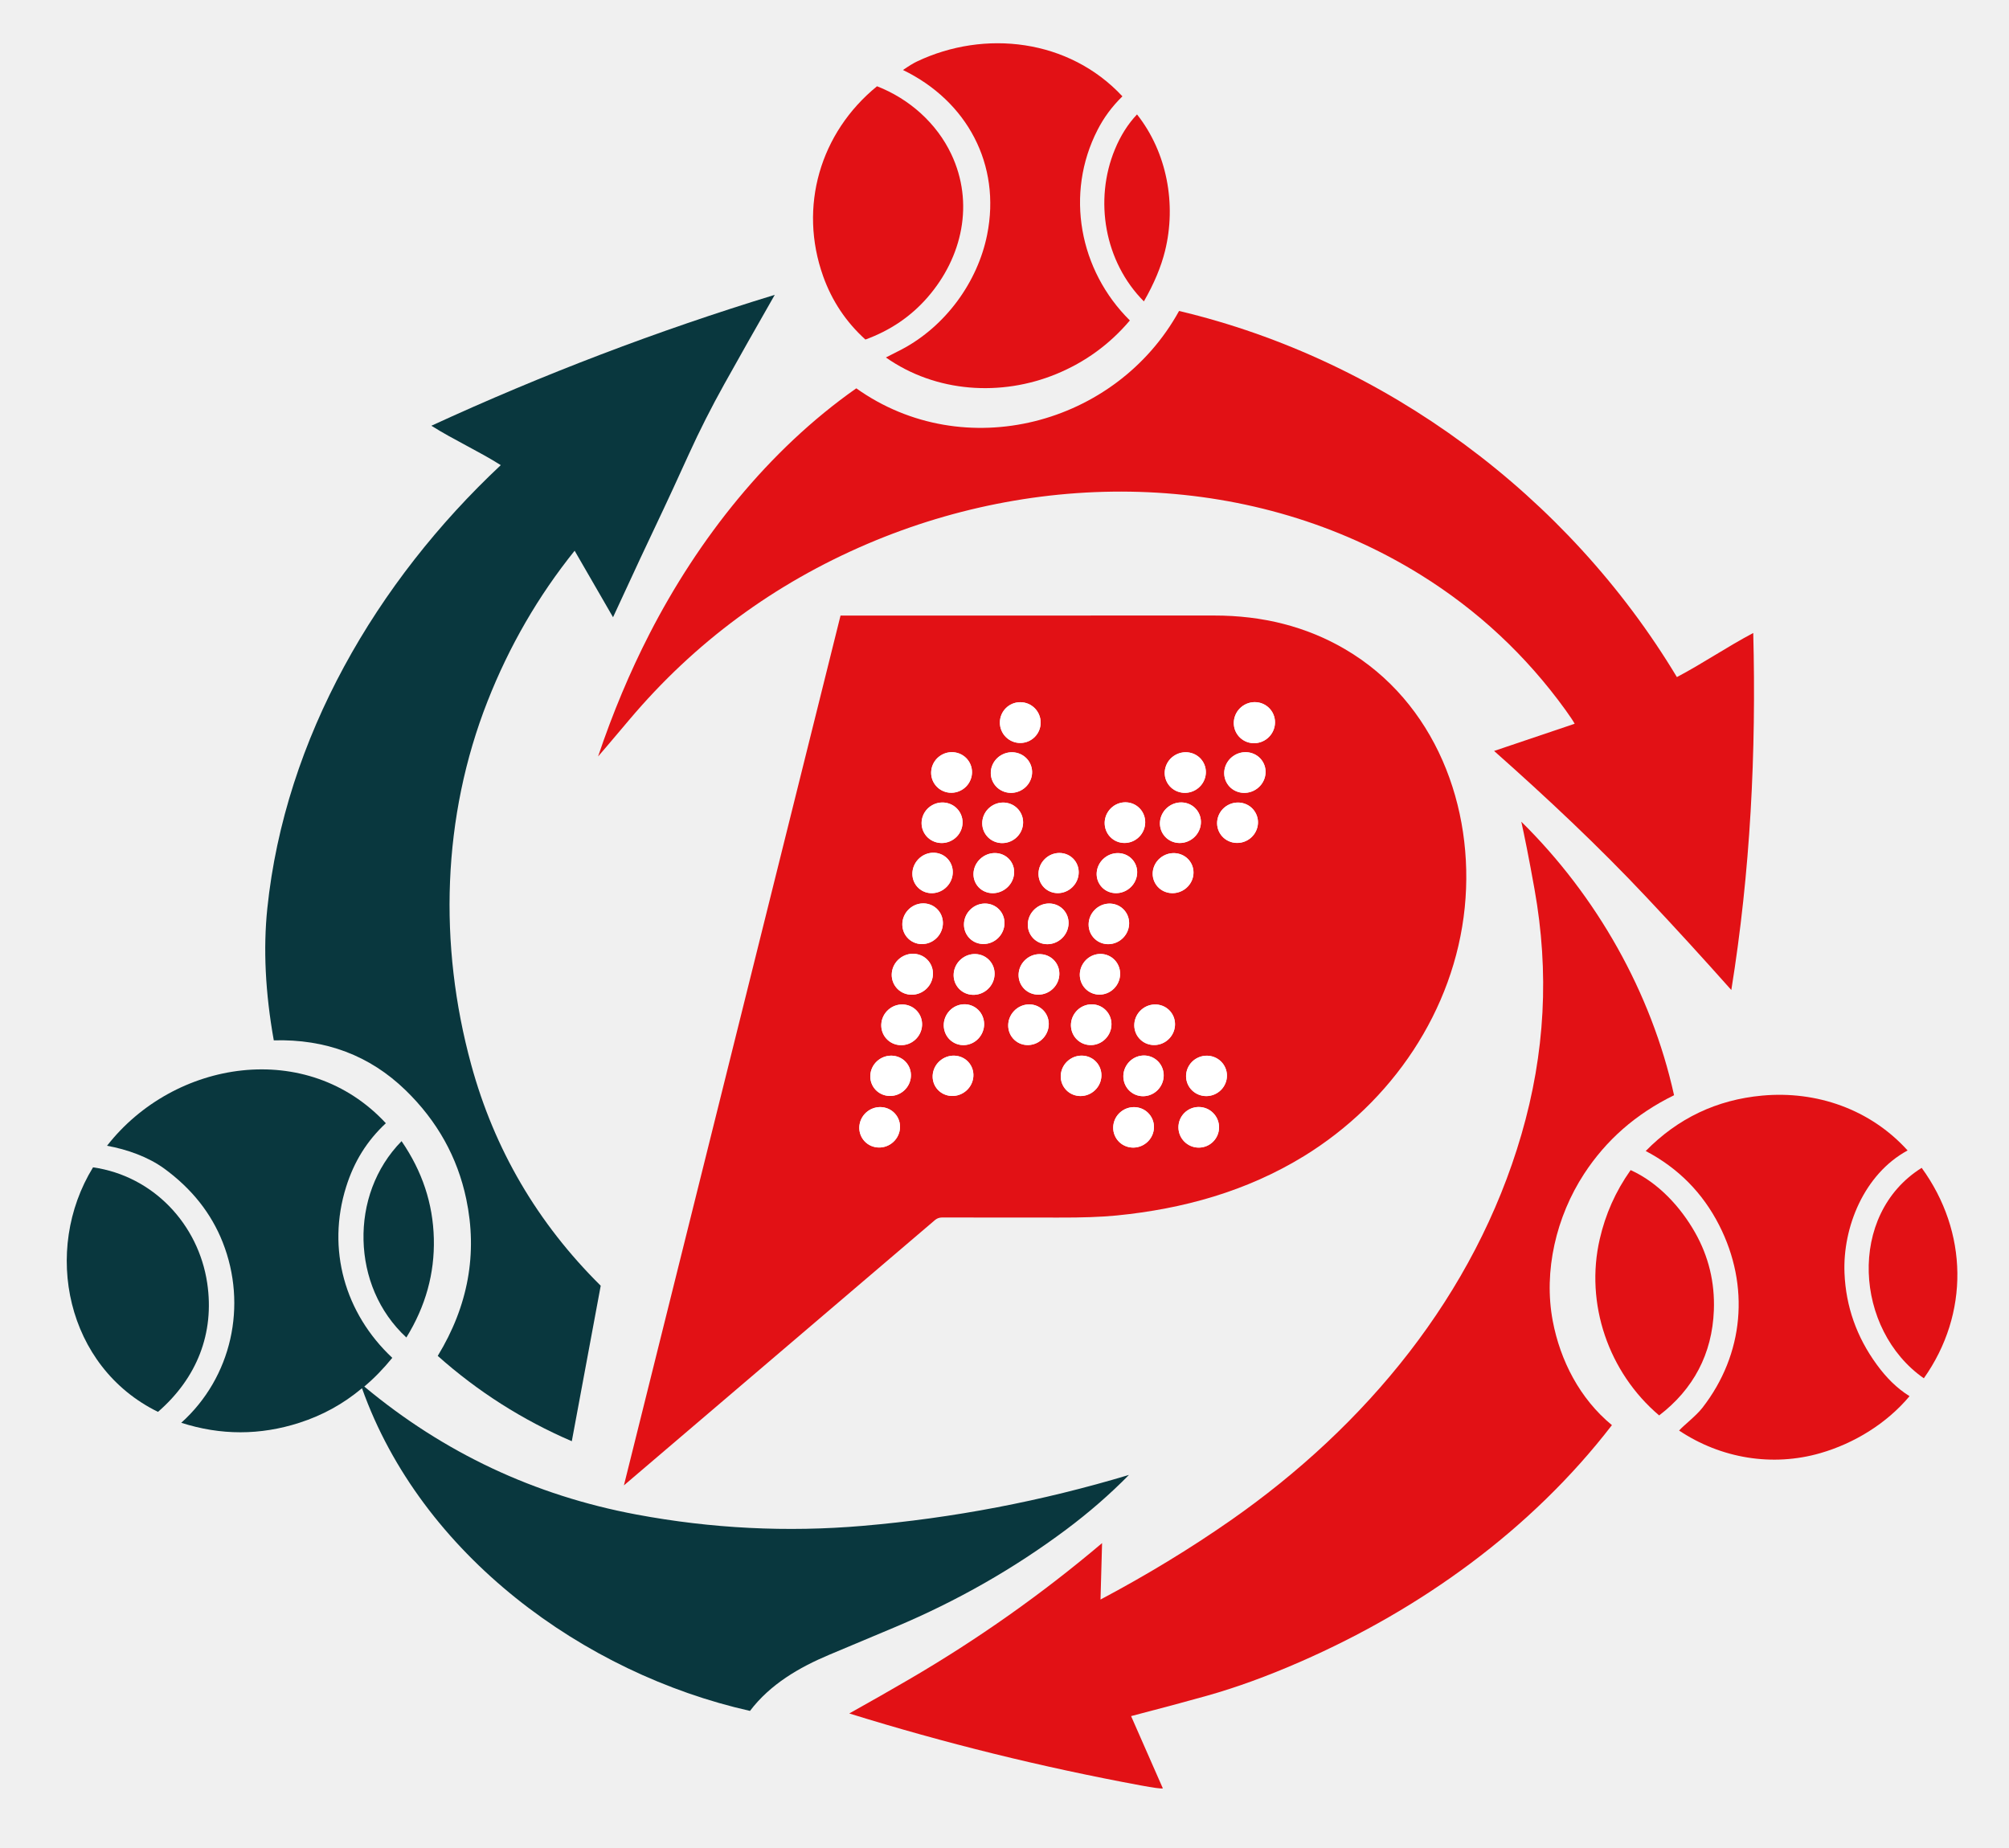
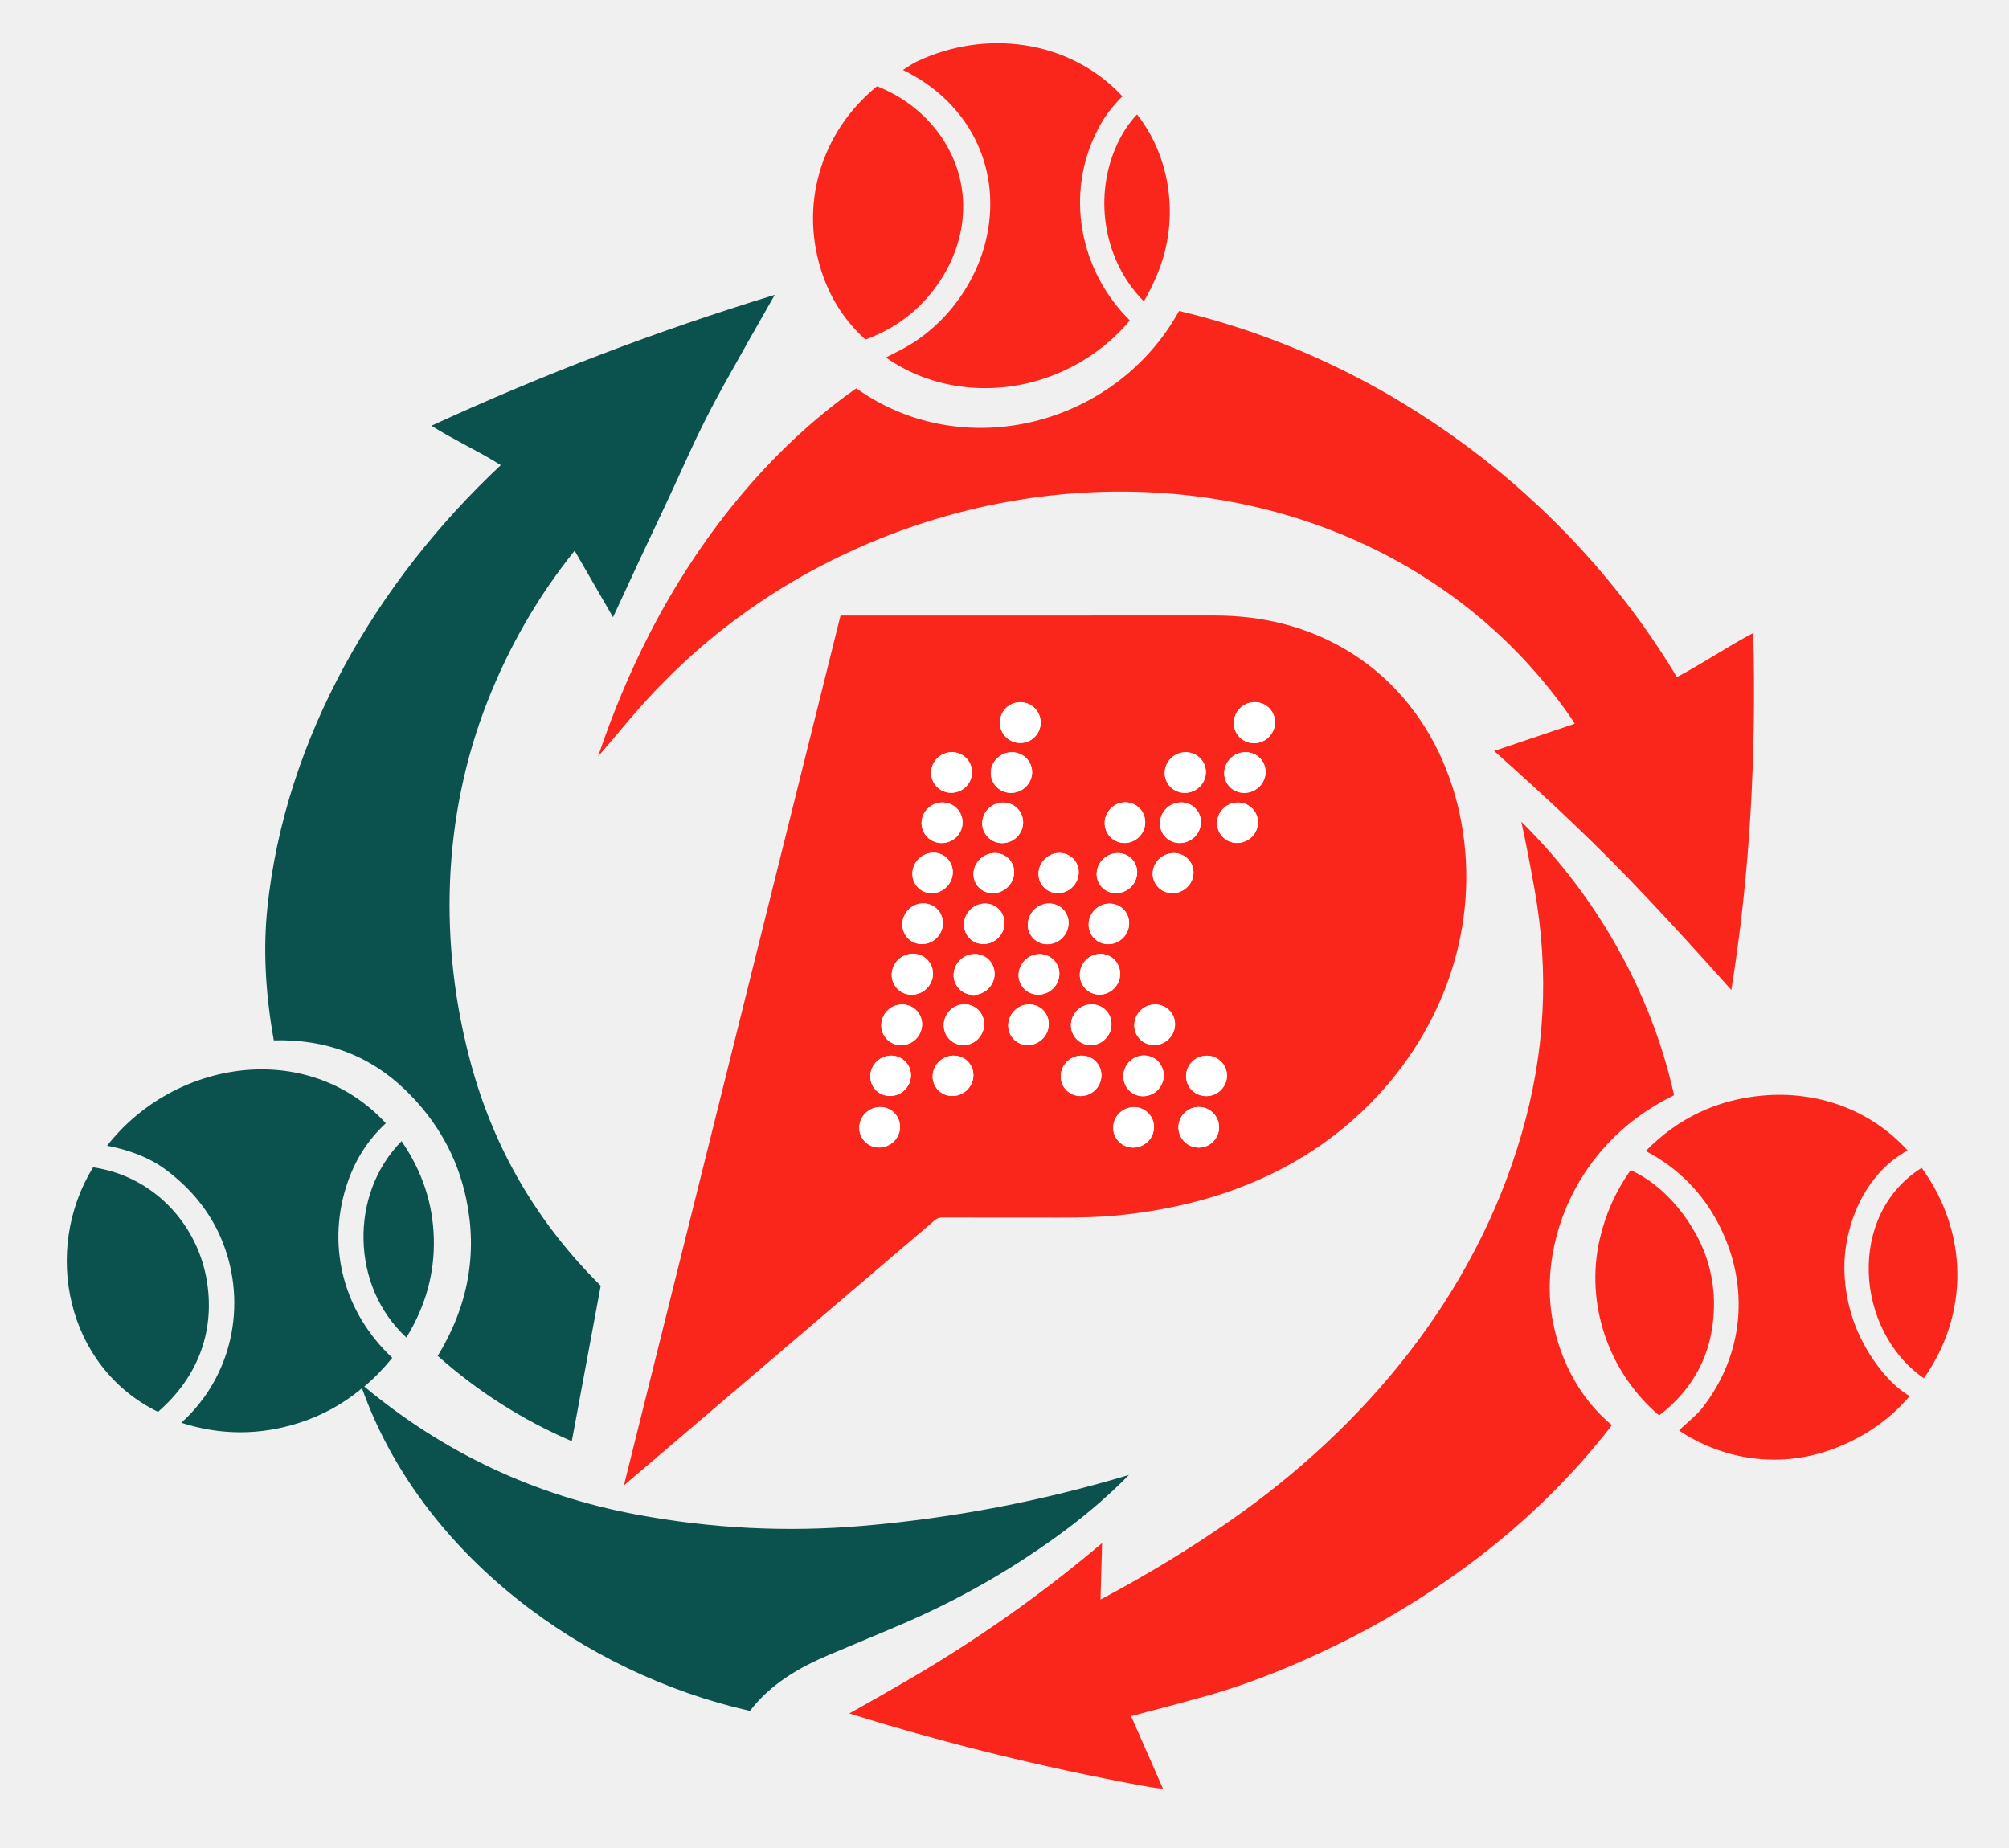
<svg xmlns="http://www.w3.org/2000/svg" viewBox="130 50 1000 920" role="img" aria-label="PADELUNKA">
-   <path fill="#e21115" d="M 570.969 227.961 C 575 225.941 577.441 224.691 578.91 223.91 C 600.691 212.379 616.641 190.379 621.352 166.891 C 628.379 131.922 611.359 100.289 579.469 84.852 C 582.391 82.84 584.699 81.43 586.391 80.629 C 620.078 64.602 662.121 69.391 688.691 97.961 C 683.379 103.16 679.43 108.602 676.328 114.641 C 660.012 146.41 667.219 184.641 692.398 209.531 C 682.371 221.391 670.16 230.281 655.75 236.211 C 628.488 247.43 595.988 245.57 570.969 227.961 Z M 570.969 227.961 " />
-   <path fill="#e21115" d="M 566.551 92.941 C 582.789 99.281 596.238 111.422 603.488 126.699 C 615.031 151.02 609.07 178.059 591.699 198.031 C 583.449 207.52 573.141 214.531 560.77 219.039 C 551.129 210.328 544.121 199.82 539.73 187.52 C 527.41 152.988 538.18 116.039 566.551 92.941 Z M 566.551 92.941 " />
-   <path fill="#e21115" d="M 699.379 200.039 C 679.781 180.371 674.488 149.672 684.941 124.391 C 687.77 117.539 691.441 111.73 695.961 106.961 C 710.941 125.91 715.641 151.738 709.898 174.93 C 707.941 182.871 704.43 191.238 699.379 200.039 Z M 699.379 200.039 " />
-   <path fill="#09373e" d="M 344.719 261.949 C 400.352 236.34 457.328 214.609 515.648 196.781 C 506.16 213.379 497.77 228.211 490.5 241.27 C 484.129 252.711 478.301 264.211 473.031 275.781 C 466.5 290.109 462.309 299.199 460.48 303.031 C 453.422 317.84 444.98 335.93 435.148 357.281 L 416.031 324.172 C 397.93 346.691 383.488 371.641 372.719 399.012 C 350 456.719 348.262 520.41 364.531 579.98 C 376.059 622.23 397.559 658.93 429.012 690.078 L 414.621 767.488 C 390.031 756.898 367.781 742.738 347.891 725.012 C 363.059 700.109 367.789 674.07 362.078 646.891 C 357.699 626.07 347.621 608.012 331.84 592.711 C 314.059 575.48 292.211 567.211 266.281 567.922 C 262.051 544.238 260.98 522.352 263.059 502.238 C 271.852 417.41 317.531 339.43 379.27 281.559 C 368.051 274.488 355.871 268.988 344.719 261.949 Z M 344.719 261.949 " />
-   <path fill="#e21115" d="M 427.73 426.559 C 427.719 426.57 427.719 426.551 427.719 426.539 C 434.98 404.969 443.5 384.641 453.289 365.559 C 477.531 318.328 512.352 274.129 556.23 243.32 C 609.82 281.531 685.559 261.719 716.891 204.809 C 819.551 229.141 910.5 296.871 964.691 387.078 C 977.801 380.16 989.699 371.98 1002.699 365.129 C 1004.219 424.641 1001.301 483.781 991.781 542.859 C 977.898 527.25 963.961 511.988 949.559 496.68 C 925.648 471.23 900.051 447.219 873.699 423.852 C 887.191 419.27 900.27 414.891 913.801 410.309 C 913.109 409.012 911.68 406.84 909.262 403.48 C 889.59 376.25 865.531 353.801 837.07 336.129 C 754.379 284.789 650.07 283.07 561.93 320.691 C 515.32 340.59 475.77 369.781 443.281 408.27 C 433.379 420 428.199 426.09 427.73 426.559 Z M 427.73 426.559 " />
-   <path fill="#e21115" d="M 440.559 789.469 L 548.379 356.461 C 635.32 356.469 697.281 356.461 734.262 356.43 C 758.629 356.398 780.371 361.988 799.488 373.18 C 844.41 399.48 864.141 451.77 859.09 501.789 C 853.891 553.23 822.629 598.828 779.039 625.57 C 750.559 643.039 719.051 651.828 685.699 655.121 C 678.191 655.859 668.539 656.199 656.77 656.148 C 648.699 656.109 629.391 656.102 598.84 656.109 C 597.578 656.109 596.359 656.559 595.398 657.379 L 440.559 789.469 M 762.281 403.102 C 758.66 398.82 752.199 398.34 747.84 402.016 C 743.48 405.699 742.879 412.16 746.5 416.438 C 750.121 420.719 756.578 421.199 760.941 417.523 C 765.301 413.84 765.898 407.379 762.281 403.102 M 648 409.73 C 648 404.121 643.461 399.578 637.852 399.578 C 632.238 399.578 627.699 404.121 627.699 409.73 C 627.699 415.34 632.238 419.879 637.852 419.879 C 643.461 419.879 648 415.34 648 409.73 M 612.121 428.832 C 609.012 424.23 602.691 423.07 598.02 426.23 C 593.352 429.391 592.078 435.691 595.195 440.289 C 598.309 444.891 604.629 446.051 609.301 442.891 C 613.969 439.73 615.238 433.43 612.121 428.832 M 642.785 430.164 C 640.391 425.148 634.281 423.07 629.129 425.531 C 623.98 427.988 621.738 434.039 624.137 439.059 C 626.531 444.07 632.641 446.148 637.789 443.691 C 642.941 441.23 645.18 435.18 642.785 430.164 M 728.98 429.574 C 726.27 424.73 720.051 423.051 715.086 425.828 C 710.121 428.602 708.289 434.781 711 439.625 C 713.711 444.469 719.93 446.148 724.895 443.371 C 729.859 440.602 731.691 434.422 728.98 429.574 M 758.547 429.207 C 755.672 424.461 749.371 423.031 744.461 426.004 C 739.551 428.969 737.898 435.23 740.773 439.973 C 743.648 444.719 749.949 446.148 754.859 443.18 C 759.77 440.211 761.422 433.949 758.547 429.207 M 607.887 454.613 C 605.191 449.77 598.988 448.07 594.047 450.828 C 589.102 453.578 587.281 459.738 589.973 464.586 C 592.672 469.43 598.871 471.129 603.812 468.371 C 608.762 465.621 610.578 459.461 607.887 454.613 M 637.496 453.766 C 634.328 449.23 628.012 448.18 623.363 451.422 C 618.719 454.66 617.52 460.961 620.684 465.496 C 623.852 470.031 630.172 471.078 634.816 467.84 C 639.461 464.602 640.66 458.301 637.496 453.766 M 696.539 451.742 C 692.32 448.18 685.949 448.781 682.312 453.086 C 678.672 457.391 679.141 463.77 683.359 467.34 C 687.578 470.898 693.949 470.301 697.59 465.996 C 701.23 461.691 700.762 455.309 696.539 451.742 M 725.797 453.336 C 722.469 448.949 716.09 448.191 711.543 451.637 C 707 455.09 706.012 461.441 709.344 465.824 C 712.672 470.211 719.051 470.969 723.598 467.52 C 728.141 464.07 729.129 457.719 725.797 453.336 M 754.824 454.414 C 752.031 449.648 745.809 448.109 740.941 450.965 C 736.07 453.82 734.379 460 737.176 464.766 C 739.969 469.531 746.191 471.07 751.059 468.215 C 755.93 465.359 757.621 459.18 754.824 454.414 M 601.27 477.141 C 597.32 473.398 590.961 473.699 587.055 477.809 C 583.148 481.922 583.18 488.289 587.129 492.039 C 591.078 495.781 597.441 495.48 601.344 491.371 C 605.25 487.262 605.219 480.891 601.27 477.141 M 664.207 477.492 C 660.41 473.629 654.078 473.699 650.062 477.648 C 646.039 481.602 645.859 487.93 649.656 491.789 C 653.449 495.648 659.781 495.578 663.801 491.629 C 667.82 487.68 668 481.352 664.207 477.492 M 632.855 478.375 C 629.559 474.09 623.23 473.441 618.711 476.922 C 614.199 480.398 613.211 486.691 616.504 490.965 C 619.801 495.25 626.129 495.898 630.648 492.418 C 635.16 488.941 636.148 482.648 632.855 478.375 M 694.07 478.41 C 690.762 474.129 684.449 473.461 679.969 476.926 C 675.488 480.391 674.539 486.672 677.852 490.949 C 681.16 495.23 687.469 495.898 691.953 492.434 C 696.43 488.969 697.379 482.691 694.07 478.41 M 722.84 479.652 C 720.16 474.898 714 473.301 709.07 476.074 C 704.141 478.852 702.32 484.949 705 489.707 C 707.68 494.461 713.84 496.059 718.77 493.289 C 723.699 490.512 725.52 484.41 722.84 479.652 M 596.145 502.254 C 592.07 498.559 585.68 498.98 581.867 503.188 C 578.059 507.391 578.262 513.789 582.336 517.484 C 586.41 521.18 592.801 520.762 596.609 516.555 C 600.422 512.352 600.219 505.949 596.145 502.254 M 627.223 502.68 C 623.391 498.789 617 498.871 612.965 502.848 C 608.93 506.828 608.762 513.211 612.598 517.102 C 616.43 520.988 622.82 520.91 626.855 516.934 C 630.891 512.949 631.059 506.57 627.223 502.68 M 659.246 502.781 C 655.469 498.809 649.051 498.789 644.91 502.734 C 640.77 506.68 640.48 513.09 644.254 517.059 C 648.031 521.031 654.449 521.051 658.59 517.105 C 662.73 513.16 663.02 506.75 659.246 502.781 M 689.035 502.512 C 685.07 498.73 678.68 499 674.777 503.098 C 670.871 507.199 670.922 513.59 674.883 517.371 C 678.852 521.148 685.238 520.879 689.145 516.781 C 693.051 512.68 693 506.289 689.035 502.512 M 592.191 528.457 C 588.691 524.141 582.23 523.578 577.777 527.195 C 573.328 530.809 572.559 537.25 576.066 541.562 C 579.57 545.879 586.031 546.441 590.48 542.824 C 594.93 539.211 595.699 532.77 592.191 528.457 M 683.375 526.668 C 678.871 523.512 672.602 524.699 669.371 529.324 C 666.141 533.941 667.16 540.238 671.664 543.395 C 676.172 546.551 682.441 545.359 685.672 540.738 C 688.898 536.121 687.879 529.82 683.375 526.668 M 622.582 528.199 C 618.898 524.09 612.461 523.852 608.203 527.668 C 603.949 531.48 603.488 537.91 607.176 542.023 C 610.859 546.129 617.301 546.371 621.559 542.555 C 625.809 538.738 626.27 532.309 622.582 528.199 M 655.07 528.523 C 651.559 524.301 645.172 523.809 640.805 527.434 C 636.441 531.059 635.738 537.43 639.25 541.656 C 642.762 545.879 649.148 546.371 653.516 542.746 C 657.879 539.121 658.578 532.75 655.07 528.523 M 586.43 553.293 C 582.711 549.191 576.289 548.961 572.09 552.766 C 567.891 556.578 567.488 562.988 571.211 567.09 C 574.93 571.191 581.352 571.422 585.551 567.613 C 589.75 563.801 590.148 557.391 586.43 553.293 M 615.348 551.504 C 610.719 548.531 604.488 549.988 601.43 554.75 C 598.371 559.512 599.641 565.781 604.273 568.754 C 608.898 571.73 615.129 570.27 618.191 565.512 C 621.25 560.75 619.98 554.48 615.348 551.504 M 648.945 552.613 C 644.93 548.879 638.539 549.23 634.672 553.398 C 630.801 557.559 630.922 563.961 634.934 567.688 C 638.949 571.422 645.34 571.07 649.207 566.902 C 653.078 562.738 652.961 556.34 648.945 552.613 M 679.52 552.113 C 675.199 548.691 668.84 549.5 665.332 553.934 C 661.82 558.371 662.48 564.738 666.801 568.164 C 671.121 571.59 677.48 570.781 680.988 566.344 C 684.5 561.91 683.84 555.539 679.52 552.113 M 712.5 553.461 C 708.891 549.289 702.5 548.898 698.211 552.598 C 693.93 556.301 693.379 562.68 696.98 566.859 C 700.59 571.031 706.98 571.422 711.27 567.723 C 715.551 564.02 716.102 557.641 712.5 553.461 M 581.504 579.473 C 578.23 575.078 571.898 574.25 567.375 577.617 C 562.852 580.988 561.84 587.289 565.117 591.688 C 568.391 596.078 574.719 596.91 579.246 593.543 C 583.77 590.172 584.781 583.871 581.504 579.473 M 612.645 579.484 C 609.398 575.078 603.059 574.238 598.5 577.602 C 593.93 580.969 592.871 587.27 596.113 591.676 C 599.359 596.078 605.699 596.922 610.262 593.555 C 614.828 590.191 615.891 583.891 612.645 579.484 M 676.125 579.223 C 672.711 574.922 666.352 574.289 661.926 577.805 C 657.5 581.32 656.691 587.66 660.113 591.957 C 663.531 596.262 669.891 596.891 674.312 593.379 C 678.738 589.859 679.551 583.52 676.125 579.223 M 705.012 577.207 C 700.488 574.07 694.219 575.289 691.012 579.93 C 687.801 584.57 688.871 590.859 693.387 593.992 C 697.91 597.129 704.18 595.91 707.387 591.27 C 710.602 586.629 709.531 580.34 705.012 577.207 M 739.938 581.633 C 737.77 576.539 731.82 574.191 726.633 576.387 C 721.449 578.59 719 584.512 721.16 589.605 C 723.328 594.699 729.281 597.051 734.469 594.852 C 739.648 592.648 742.102 586.73 739.938 581.633 M 702.664 605.457 C 699.531 600.898 693.23 599.801 688.582 602.992 C 683.93 606.18 682.699 612.469 685.836 617.023 C 688.969 621.578 695.27 622.68 699.918 619.488 C 704.57 616.301 705.801 610.012 702.664 605.457 M 736.801 611.211 C 736.801 605.629 732.27 601.102 726.691 601.102 C 721.109 601.102 716.578 605.629 716.578 611.211 C 716.578 616.789 721.109 621.32 726.691 621.32 C 732.27 621.32 736.801 616.789 736.801 611.211 M 576.02 605.039 C 572.699 600.648 566.352 599.852 561.848 603.258 C 557.34 606.672 556.379 612.988 559.699 617.379 C 563.02 621.77 569.371 622.57 573.875 619.16 C 578.379 615.75 579.34 609.43 576.02 605.039 Z M 576.02 605.039 " />
+   <path fill="#fa261b" d="M 570.969 227.961 C 575 225.941 577.441 224.691 578.91 223.91 C 600.691 212.379 616.641 190.379 621.352 166.891 C 628.379 131.922 611.359 100.289 579.469 84.852 C 582.391 82.84 584.699 81.43 586.391 80.629 C 620.078 64.602 662.121 69.391 688.691 97.961 C 683.379 103.16 679.43 108.602 676.328 114.641 C 660.012 146.41 667.219 184.641 692.398 209.531 C 682.371 221.391 670.16 230.281 655.75 236.211 C 628.488 247.43 595.988 245.57 570.969 227.961 Z M 570.969 227.961 " />
+   <path fill="#fa261b" d="M 566.551 92.941 C 582.789 99.281 596.238 111.422 603.488 126.699 C 615.031 151.02 609.07 178.059 591.699 198.031 C 583.449 207.52 573.141 214.531 560.77 219.039 C 551.129 210.328 544.121 199.82 539.73 187.52 C 527.41 152.988 538.18 116.039 566.551 92.941 Z M 566.551 92.941 " />
+   <path fill="#fa261b" d="M 699.379 200.039 C 679.781 180.371 674.488 149.672 684.941 124.391 C 687.77 117.539 691.441 111.73 695.961 106.961 C 710.941 125.91 715.641 151.738 709.898 174.93 C 707.941 182.871 704.43 191.238 699.379 200.039 Z M 699.379 200.039 " />
+   <path fill="#0b524e" d="M 344.719 261.949 C 400.352 236.34 457.328 214.609 515.648 196.781 C 506.16 213.379 497.77 228.211 490.5 241.27 C 484.129 252.711 478.301 264.211 473.031 275.781 C 466.5 290.109 462.309 299.199 460.48 303.031 C 453.422 317.84 444.98 335.93 435.148 357.281 L 416.031 324.172 C 397.93 346.691 383.488 371.641 372.719 399.012 C 350 456.719 348.262 520.41 364.531 579.98 C 376.059 622.23 397.559 658.93 429.012 690.078 L 414.621 767.488 C 390.031 756.898 367.781 742.738 347.891 725.012 C 363.059 700.109 367.789 674.07 362.078 646.891 C 357.699 626.07 347.621 608.012 331.84 592.711 C 314.059 575.48 292.211 567.211 266.281 567.922 C 262.051 544.238 260.98 522.352 263.059 502.238 C 271.852 417.41 317.531 339.43 379.27 281.559 C 368.051 274.488 355.871 268.988 344.719 261.949 Z M 344.719 261.949 " />
+   <path fill="#fa261b" d="M 427.73 426.559 C 427.719 426.57 427.719 426.551 427.719 426.539 C 434.98 404.969 443.5 384.641 453.289 365.559 C 477.531 318.328 512.352 274.129 556.23 243.32 C 609.82 281.531 685.559 261.719 716.891 204.809 C 819.551 229.141 910.5 296.871 964.691 387.078 C 977.801 380.16 989.699 371.98 1002.699 365.129 C 1004.219 424.641 1001.301 483.781 991.781 542.859 C 977.898 527.25 963.961 511.988 949.559 496.68 C 925.648 471.23 900.051 447.219 873.699 423.852 C 887.191 419.27 900.27 414.891 913.801 410.309 C 913.109 409.012 911.68 406.84 909.262 403.48 C 889.59 376.25 865.531 353.801 837.07 336.129 C 754.379 284.789 650.07 283.07 561.93 320.691 C 515.32 340.59 475.77 369.781 443.281 408.27 C 433.379 420 428.199 426.09 427.73 426.559 Z M 427.73 426.559 " />
+   <path fill="#fa261b" d="M 440.559 789.469 L 548.379 356.461 C 635.32 356.469 697.281 356.461 734.262 356.43 C 758.629 356.398 780.371 361.988 799.488 373.18 C 844.41 399.48 864.141 451.77 859.09 501.789 C 853.891 553.23 822.629 598.828 779.039 625.57 C 750.559 643.039 719.051 651.828 685.699 655.121 C 678.191 655.859 668.539 656.199 656.77 656.148 C 648.699 656.109 629.391 656.102 598.84 656.109 C 597.578 656.109 596.359 656.559 595.398 657.379 L 440.559 789.469 M 762.281 403.102 C 758.66 398.82 752.199 398.34 747.84 402.016 C 743.48 405.699 742.879 412.16 746.5 416.438 C 750.121 420.719 756.578 421.199 760.941 417.523 C 765.301 413.84 765.898 407.379 762.281 403.102 M 648 409.73 C 648 404.121 643.461 399.578 637.852 399.578 C 632.238 399.578 627.699 404.121 627.699 409.73 C 627.699 415.34 632.238 419.879 637.852 419.879 C 643.461 419.879 648 415.34 648 409.73 M 612.121 428.832 C 609.012 424.23 602.691 423.07 598.02 426.23 C 593.352 429.391 592.078 435.691 595.195 440.289 C 598.309 444.891 604.629 446.051 609.301 442.891 C 613.969 439.73 615.238 433.43 612.121 428.832 M 642.785 430.164 C 640.391 425.148 634.281 423.07 629.129 425.531 C 623.98 427.988 621.738 434.039 624.137 439.059 C 626.531 444.07 632.641 446.148 637.789 443.691 C 642.941 441.23 645.18 435.18 642.785 430.164 M 728.98 429.574 C 726.27 424.73 720.051 423.051 715.086 425.828 C 710.121 428.602 708.289 434.781 711 439.625 C 713.711 444.469 719.93 446.148 724.895 443.371 C 729.859 440.602 731.691 434.422 728.98 429.574 M 758.547 429.207 C 755.672 424.461 749.371 423.031 744.461 426.004 C 739.551 428.969 737.898 435.23 740.773 439.973 C 743.648 444.719 749.949 446.148 754.859 443.18 C 759.77 440.211 761.422 433.949 758.547 429.207 M 607.887 454.613 C 605.191 449.77 598.988 448.07 594.047 450.828 C 589.102 453.578 587.281 459.738 589.973 464.586 C 592.672 469.43 598.871 471.129 603.812 468.371 C 608.762 465.621 610.578 459.461 607.887 454.613 M 637.496 453.766 C 634.328 449.23 628.012 448.18 623.363 451.422 C 618.719 454.66 617.52 460.961 620.684 465.496 C 623.852 470.031 630.172 471.078 634.816 467.84 C 639.461 464.602 640.66 458.301 637.496 453.766 M 696.539 451.742 C 692.32 448.18 685.949 448.781 682.312 453.086 C 678.672 457.391 679.141 463.77 683.359 467.34 C 687.578 470.898 693.949 470.301 697.59 465.996 C 701.23 461.691 700.762 455.309 696.539 451.742 M 725.797 453.336 C 722.469 448.949 716.09 448.191 711.543 451.637 C 707 455.09 706.012 461.441 709.344 465.824 C 712.672 470.211 719.051 470.969 723.598 467.52 C 728.141 464.07 729.129 457.719 725.797 453.336 M 754.824 454.414 C 752.031 449.648 745.809 448.109 740.941 450.965 C 736.07 453.82 734.379 460 737.176 464.766 C 739.969 469.531 746.191 471.07 751.059 468.215 C 755.93 465.359 757.621 459.18 754.824 454.414 M 601.27 477.141 C 597.32 473.398 590.961 473.699 587.055 477.809 C 583.148 481.922 583.18 488.289 587.129 492.039 C 591.078 495.781 597.441 495.48 601.344 491.371 C 605.25 487.262 605.219 480.891 601.27 477.141 M 664.207 477.492 C 660.41 473.629 654.078 473.699 650.062 477.648 C 646.039 481.602 645.859 487.93 649.656 491.789 C 653.449 495.648 659.781 495.578 663.801 491.629 C 667.82 487.68 668 481.352 664.207 477.492 M 632.855 478.375 C 629.559 474.09 623.23 473.441 618.711 476.922 C 614.199 480.398 613.211 486.691 616.504 490.965 C 619.801 495.25 626.129 495.898 630.648 492.418 C 635.16 488.941 636.148 482.648 632.855 478.375 M 694.07 478.41 C 690.762 474.129 684.449 473.461 679.969 476.926 C 675.488 480.391 674.539 486.672 677.852 490.949 C 681.16 495.23 687.469 495.898 691.953 492.434 C 696.43 488.969 697.379 482.691 694.07 478.41 M 722.84 479.652 C 720.16 474.898 714 473.301 709.07 476.074 C 704.141 478.852 702.32 484.949 705 489.707 C 707.68 494.461 713.84 496.059 718.77 493.289 C 723.699 490.512 725.52 484.41 722.84 479.652 M 596.145 502.254 C 592.07 498.559 585.68 498.98 581.867 503.188 C 578.059 507.391 578.262 513.789 582.336 517.484 C 586.41 521.18 592.801 520.762 596.609 516.555 C 600.422 512.352 600.219 505.949 596.145 502.254 M 627.223 502.68 C 623.391 498.789 617 498.871 612.965 502.848 C 608.93 506.828 608.762 513.211 612.598 517.102 C 616.43 520.988 622.82 520.91 626.855 516.934 C 630.891 512.949 631.059 506.57 627.223 502.68 M 659.246 502.781 C 655.469 498.809 649.051 498.789 644.91 502.734 C 640.77 506.68 640.48 513.09 644.254 517.059 C 648.031 521.031 654.449 521.051 658.59 517.105 C 662.73 513.16 663.02 506.75 659.246 502.781 M 689.035 502.512 C 685.07 498.73 678.68 499 674.777 503.098 C 670.871 507.199 670.922 513.59 674.883 517.371 C 678.852 521.148 685.238 520.879 689.145 516.781 C 693.051 512.68 693 506.289 689.035 502.512 M 592.191 528.457 C 588.691 524.141 582.23 523.578 577.777 527.195 C 573.328 530.809 572.559 537.25 576.066 541.562 C 579.57 545.879 586.031 546.441 590.48 542.824 C 594.93 539.211 595.699 532.77 592.191 528.457 M 683.375 526.668 C 678.871 523.512 672.602 524.699 669.371 529.324 C 666.141 533.941 667.16 540.238 671.664 543.395 C 676.172 546.551 682.441 545.359 685.672 540.738 C 688.898 536.121 687.879 529.82 683.375 526.668 M 622.582 528.199 C 618.898 524.09 612.461 523.852 608.203 527.668 C 603.949 531.48 603.488 537.91 607.176 542.023 C 610.859 546.129 617.301 546.371 621.559 542.555 C 625.809 538.738 626.27 532.309 622.582 528.199 M 655.07 528.523 C 651.559 524.301 645.172 523.809 640.805 527.434 C 636.441 531.059 635.738 537.43 639.25 541.656 C 642.762 545.879 649.148 546.371 653.516 542.746 C 657.879 539.121 658.578 532.75 655.07 528.523 M 586.43 553.293 C 582.711 549.191 576.289 548.961 572.09 552.766 C 567.891 556.578 567.488 562.988 571.211 567.09 C 574.93 571.191 581.352 571.422 585.551 567.613 C 589.75 563.801 590.148 557.391 586.43 553.293 M 615.348 551.504 C 610.719 548.531 604.488 549.988 601.43 554.75 C 598.371 559.512 599.641 565.781 604.273 568.754 C 608.898 571.73 615.129 570.27 618.191 565.512 C 621.25 560.75 619.98 554.48 615.348 551.504 M 648.945 552.613 C 644.93 548.879 638.539 549.23 634.672 553.398 C 630.801 557.559 630.922 563.961 634.934 567.688 C 638.949 571.422 645.34 571.07 649.207 566.902 C 653.078 562.738 652.961 556.34 648.945 552.613 M 679.52 552.113 C 675.199 548.691 668.84 549.5 665.332 553.934 C 661.82 558.371 662.48 564.738 666.801 568.164 C 671.121 571.59 677.48 570.781 680.988 566.344 C 684.5 561.91 683.84 555.539 679.52 552.113 M 712.5 553.461 C 708.891 549.289 702.5 548.898 698.211 552.598 C 693.93 556.301 693.379 562.68 696.98 566.859 C 700.59 571.031 706.98 571.422 711.27 567.723 C 715.551 564.02 716.102 557.641 712.5 553.461 M 581.504 579.473 C 578.23 575.078 571.898 574.25 567.375 577.617 C 562.852 580.988 561.84 587.289 565.117 591.688 C 568.391 596.078 574.719 596.91 579.246 593.543 C 583.77 590.172 584.781 583.871 581.504 579.473 M 612.645 579.484 C 609.398 575.078 603.059 574.238 598.5 577.602 C 593.93 580.969 592.871 587.27 596.113 591.676 C 599.359 596.078 605.699 596.922 610.262 593.555 C 614.828 590.191 615.891 583.891 612.645 579.484 M 676.125 579.223 C 672.711 574.922 666.352 574.289 661.926 577.805 C 657.5 581.32 656.691 587.66 660.113 591.957 C 663.531 596.262 669.891 596.891 674.312 593.379 C 678.738 589.859 679.551 583.52 676.125 579.223 M 705.012 577.207 C 700.488 574.07 694.219 575.289 691.012 579.93 C 687.801 584.57 688.871 590.859 693.387 593.992 C 697.91 597.129 704.18 595.91 707.387 591.27 C 710.602 586.629 709.531 580.34 705.012 577.207 M 739.938 581.633 C 737.77 576.539 731.82 574.191 726.633 576.387 C 721.449 578.59 719 584.512 721.16 589.605 C 723.328 594.699 729.281 597.051 734.469 594.852 C 739.648 592.648 742.102 586.73 739.938 581.633 M 702.664 605.457 C 699.531 600.898 693.23 599.801 688.582 602.992 C 683.93 606.18 682.699 612.469 685.836 617.023 C 688.969 621.578 695.27 622.68 699.918 619.488 C 704.57 616.301 705.801 610.012 702.664 605.457 M 736.801 611.211 C 736.801 605.629 732.27 601.102 726.691 601.102 C 721.109 601.102 716.578 605.629 716.578 611.211 C 716.578 616.789 721.109 621.32 726.691 621.32 C 732.27 621.32 736.801 616.789 736.801 611.211 M 576.02 605.039 C 572.699 600.648 566.352 599.852 561.848 603.258 C 557.34 606.672 556.379 612.988 559.699 617.379 C 563.02 621.77 569.371 622.57 573.875 619.16 C 578.379 615.75 579.34 609.43 576.02 605.039 Z M 576.02 605.039 " />
  <path fill="#ffffff" d="M 762.281 403.102 C 765.898 407.379 765.301 413.84 760.941 417.523 C 756.578 421.199 750.121 420.719 746.5 416.438 C 742.879 412.16 743.48 405.699 747.84 402.016 C 752.199 398.34 758.66 398.82 762.281 403.102 Z M 762.281 403.102 " />
  <path fill="#ffffff" d="M 648 409.73 C 648 415.34 643.461 419.879 637.852 419.879 C 632.238 419.879 627.699 415.34 627.699 409.73 C 627.699 404.121 632.238 399.578 637.852 399.578 C 643.461 399.578 648 404.121 648 409.73 Z M 648 409.73 " />
  <path fill="#ffffff" d="M 612.121 428.832 C 615.238 433.43 613.969 439.73 609.301 442.891 C 604.629 446.051 598.309 444.891 595.195 440.289 C 592.078 435.691 593.352 429.391 598.02 426.23 C 602.691 423.07 609.012 424.23 612.121 428.832 Z M 612.121 428.832 " />
  <path fill="#ffffff" d="M 642.785 430.164 C 645.18 435.18 642.941 441.23 637.789 443.691 C 632.641 446.148 626.531 444.07 624.137 439.059 C 621.738 434.039 623.98 427.988 629.129 425.531 C 634.281 423.07 640.391 425.148 642.785 430.164 Z M 642.785 430.164 " />
  <path fill="#ffffff" d="M 728.98 429.574 C 731.691 434.422 729.859 440.602 724.895 443.371 C 719.93 446.148 713.711 444.469 711 439.625 C 708.289 434.781 710.121 428.602 715.086 425.828 C 720.051 423.051 726.27 424.73 728.98 429.574 Z M 728.98 429.574 " />
  <path fill="#ffffff" d="M 758.547 429.207 C 761.422 433.949 759.77 440.211 754.859 443.18 C 749.949 446.148 743.648 444.719 740.773 439.973 C 737.898 435.23 739.551 428.969 744.461 426.004 C 749.371 423.031 755.672 424.461 758.547 429.207 Z M 758.547 429.207 " />
  <path fill="#ffffff" d="M 607.887 454.613 C 610.578 459.461 608.762 465.621 603.812 468.371 C 598.871 471.129 592.672 469.43 589.973 464.586 C 587.281 459.738 589.102 453.578 594.047 450.828 C 598.988 448.07 605.191 449.77 607.887 454.613 Z M 607.887 454.613 " />
  <path fill="#ffffff" d="M 637.496 453.766 C 640.66 458.301 639.461 464.602 634.816 467.84 C 630.172 471.078 623.852 470.031 620.684 465.496 C 617.52 460.961 618.719 454.66 623.363 451.422 C 628.012 448.18 634.328 449.23 637.496 453.766 Z M 637.496 453.766 " />
  <path fill="#ffffff" d="M 696.539 451.742 C 700.762 455.309 701.23 461.691 697.59 465.996 C 693.949 470.301 687.578 470.898 683.359 467.34 C 679.141 463.77 678.672 457.391 682.312 453.086 C 685.949 448.781 692.32 448.18 696.539 451.742 Z M 696.539 451.742 " />
  <path fill="#ffffff" d="M 725.797 453.336 C 729.129 457.719 728.141 464.07 723.598 467.52 C 719.051 470.969 712.672 470.211 709.344 465.824 C 706.012 461.441 707 455.09 711.543 451.637 C 716.09 448.191 722.469 448.949 725.797 453.336 Z M 725.797 453.336 " />
  <path fill="#ffffff" d="M 754.824 454.414 C 757.621 459.18 755.93 465.359 751.059 468.215 C 746.191 471.07 739.969 469.531 737.176 464.766 C 734.379 460 736.07 453.82 740.941 450.965 C 745.809 448.109 752.031 449.648 754.824 454.414 Z M 754.824 454.414 " />
-   <path fill="#e21115" d="M 887.238 459.059 C 924.73 496 952 544.09 963.281 595.238 C 944.148 604.609 929.371 617.691 918.461 634.449 C 904.699 655.578 898.18 682.68 902.898 707.629 C 906.621 727.281 916.34 746.328 932.352 759.48 C 892.031 811.828 837.012 851.129 777.449 877.199 C 760.898 884.449 745.328 890.121 730.719 894.219 C 720.941 896.969 708.371 900.34 693.012 904.34 L 708.828 940.328 C 707.898 940.531 704.199 940.031 697.73 938.828 C 648.559 929.719 600.219 917.789 552.73 903.02 C 563.539 896.98 573.48 891.32 582.539 886.031 C 616.672 866.121 648.68 843.52 678.57 818.211 L 677.789 846.309 C 700.789 834.102 722.301 821.02 742.32 807.07 C 809.852 760.02 864.07 694.641 887.289 614.84 C 899.121 574.191 901.211 534.078 893.82 492.68 C 890.93 476.5 888.691 465.52 887.238 459.059 Z M 887.238 459.059 " />
+   <path fill="#fa261b" d="M 887.238 459.059 C 924.73 496 952 544.09 963.281 595.238 C 944.148 604.609 929.371 617.691 918.461 634.449 C 904.699 655.578 898.18 682.68 902.898 707.629 C 906.621 727.281 916.34 746.328 932.352 759.48 C 892.031 811.828 837.012 851.129 777.449 877.199 C 760.898 884.449 745.328 890.121 730.719 894.219 C 720.941 896.969 708.371 900.34 693.012 904.34 L 708.828 940.328 C 707.898 940.531 704.199 940.031 697.73 938.828 C 648.559 929.719 600.219 917.789 552.73 903.02 C 563.539 896.98 573.48 891.32 582.539 886.031 C 616.672 866.121 648.68 843.52 678.57 818.211 L 677.789 846.309 C 700.789 834.102 722.301 821.02 742.32 807.07 C 809.852 760.02 864.07 694.641 887.289 614.84 C 899.121 574.191 901.211 534.078 893.82 492.68 C 890.93 476.5 888.691 465.52 887.238 459.059 Z M 887.238 459.059 " />
  <path fill="#ffffff" d="M 601.27 477.141 C 605.219 480.891 605.25 487.262 601.344 491.371 C 597.441 495.48 591.078 495.781 587.129 492.039 C 583.18 488.289 583.148 481.922 587.055 477.809 C 590.961 473.699 597.32 473.398 601.27 477.141 Z M 601.27 477.141 " />
  <path fill="#ffffff" d="M 664.207 477.492 C 668 481.352 667.82 487.68 663.801 491.629 C 659.781 495.578 653.449 495.648 649.656 491.789 C 645.859 487.93 646.039 481.602 650.062 477.648 C 654.078 473.699 660.41 473.629 664.207 477.492 Z M 664.207 477.492 " />
  <path fill="#ffffff" d="M 632.855 478.375 C 636.148 482.648 635.16 488.941 630.648 492.418 C 626.129 495.898 619.801 495.25 616.504 490.965 C 613.211 486.691 614.199 480.398 618.711 476.922 C 623.23 473.441 629.559 474.09 632.855 478.375 Z M 632.855 478.375 " />
  <path fill="#ffffff" d="M 694.07 478.41 C 697.379 482.691 696.43 488.969 691.953 492.434 C 687.469 495.898 681.16 495.23 677.852 490.949 C 674.539 486.672 675.488 480.391 679.969 476.926 C 684.449 473.461 690.762 474.129 694.07 478.41 Z M 694.07 478.41 " />
  <path fill="#ffffff" d="M 722.84 479.652 C 725.52 484.41 723.699 490.512 718.77 493.289 C 713.84 496.059 707.68 494.461 705 489.707 C 702.32 484.949 704.141 478.852 709.07 476.074 C 714 473.301 720.16 474.898 722.84 479.652 Z M 722.84 479.652 " />
  <path fill="#ffffff" d="M 596.145 502.254 C 600.219 505.949 600.422 512.352 596.609 516.555 C 592.801 520.762 586.41 521.18 582.336 517.484 C 578.262 513.789 578.059 507.391 581.867 503.188 C 585.68 498.98 592.07 498.559 596.145 502.254 Z M 596.145 502.254 " />
  <path fill="#ffffff" d="M 627.223 502.68 C 631.059 506.57 630.891 512.949 626.855 516.934 C 622.82 520.91 616.43 520.988 612.598 517.102 C 608.762 513.211 608.93 506.828 612.965 502.848 C 617 498.871 623.391 498.789 627.223 502.68 Z M 627.223 502.68 " />
  <path fill="#ffffff" d="M 659.246 502.781 C 663.02 506.75 662.73 513.16 658.59 517.105 C 654.449 521.051 648.031 521.031 644.254 517.059 C 640.48 513.09 640.77 506.68 644.91 502.734 C 649.051 498.789 655.469 498.809 659.246 502.781 Z M 659.246 502.781 " />
  <path fill="#ffffff" d="M 689.035 502.512 C 693 506.289 693.051 512.68 689.145 516.781 C 685.238 520.879 678.852 521.148 674.883 517.371 C 670.922 513.59 670.871 507.199 674.777 503.098 C 678.68 499 685.07 498.73 689.035 502.512 Z M 689.035 502.512 " />
  <path fill="#ffffff" d="M 592.191 528.457 C 595.699 532.77 594.93 539.211 590.48 542.824 C 586.031 546.441 579.57 545.879 576.066 541.562 C 572.559 537.25 573.328 530.809 577.777 527.195 C 582.23 523.578 588.691 524.141 592.191 528.457 Z M 592.191 528.457 " />
  <path fill="#ffffff" d="M 683.375 526.668 C 687.879 529.82 688.898 536.121 685.672 540.738 C 682.441 545.359 676.172 546.551 671.664 543.395 C 667.16 540.238 666.141 533.941 669.371 529.324 C 672.602 524.699 678.871 523.512 683.375 526.668 Z M 683.375 526.668 " />
  <path fill="#ffffff" d="M 622.582 528.199 C 626.27 532.309 625.809 538.738 621.559 542.555 C 617.301 546.371 610.859 546.129 607.176 542.023 C 603.488 537.91 603.949 531.48 608.203 527.668 C 612.461 523.852 618.898 524.09 622.582 528.199 Z M 622.582 528.199 " />
  <path fill="#ffffff" d="M 655.07 528.523 C 658.578 532.75 657.879 539.121 653.516 542.746 C 649.148 546.371 642.762 545.879 639.25 541.656 C 635.738 537.43 636.441 531.059 640.805 527.434 C 645.172 523.809 651.559 524.301 655.07 528.523 Z M 655.07 528.523 " />
  <path fill="#ffffff" d="M 586.43 553.293 C 590.148 557.391 589.75 563.801 585.551 567.613 C 581.352 571.422 574.93 571.191 571.211 567.09 C 567.488 562.988 567.891 556.578 572.09 552.766 C 576.289 548.961 582.711 549.191 586.43 553.293 Z M 586.43 553.293 " />
  <path fill="#ffffff" d="M 615.348 551.504 C 619.98 554.48 621.25 560.75 618.191 565.512 C 615.129 570.27 608.898 571.73 604.273 568.754 C 599.641 565.781 598.371 559.512 601.43 554.75 C 604.488 549.988 610.719 548.531 615.348 551.504 Z M 615.348 551.504 " />
  <path fill="#ffffff" d="M 648.945 552.613 C 652.961 556.34 653.078 562.738 649.207 566.902 C 645.34 571.07 638.949 571.422 634.934 567.688 C 630.922 563.961 630.801 557.559 634.672 553.398 C 638.539 549.23 644.93 548.879 648.945 552.613 Z M 648.945 552.613 " />
  <path fill="#ffffff" d="M 679.52 552.113 C 683.84 555.539 684.5 561.91 680.988 566.344 C 677.48 570.781 671.121 571.59 666.801 568.164 C 662.48 564.738 661.82 558.371 665.332 553.934 C 668.84 549.5 675.199 548.691 679.52 552.113 Z M 679.52 552.113 " />
  <path fill="#ffffff" d="M 712.5 553.461 C 716.102 557.641 715.551 564.02 711.27 567.723 C 706.98 571.422 700.59 571.031 696.98 566.859 C 693.379 562.68 693.93 556.301 698.211 552.598 C 702.5 548.898 708.891 549.289 712.5 553.461 Z M 712.5 553.461 " />
  <path fill="#ffffff" d="M 581.504 579.473 C 584.781 583.871 583.77 590.172 579.246 593.543 C 574.719 596.91 568.391 596.078 565.117 591.688 C 561.84 587.289 562.852 580.988 567.375 577.617 C 571.898 574.25 578.23 575.078 581.504 579.473 Z M 581.504 579.473 " />
  <path fill="#ffffff" d="M 612.645 579.484 C 615.891 583.891 614.828 590.191 610.262 593.555 C 605.699 596.922 599.359 596.078 596.113 591.676 C 592.871 587.27 593.93 580.969 598.5 577.602 C 603.059 574.238 609.398 575.078 612.645 579.484 Z M 612.645 579.484 " />
  <path fill="#ffffff" d="M 676.125 579.223 C 679.551 583.52 678.738 589.859 674.312 593.379 C 669.891 596.891 663.531 596.262 660.113 591.957 C 656.691 587.66 657.5 581.32 661.926 577.805 C 666.352 574.289 672.711 574.922 676.125 579.223 Z M 676.125 579.223 " />
  <path fill="#ffffff" d="M 705.012 577.207 C 709.531 580.34 710.602 586.629 707.387 591.27 C 704.18 595.91 697.91 597.129 693.387 593.992 C 688.871 590.859 687.801 584.57 691.012 579.93 C 694.219 575.289 700.488 574.07 705.012 577.207 Z M 705.012 577.207 " />
  <path fill="#ffffff" d="M 739.938 581.633 C 742.102 586.73 739.648 592.648 734.469 594.852 C 729.281 597.051 723.328 594.699 721.16 589.605 C 719 584.512 721.449 578.59 726.633 576.387 C 731.82 574.191 737.77 576.539 739.938 581.633 Z M 739.938 581.633 " />
-   <path fill="#09373e" d="M 559.469 809.621 C 604.461 805.762 648.621 797.309 691.949 784.27 C 682.539 793.859 672.172 802.879 660.859 811.352 C 634.852 830.809 606.469 847.012 575.73 859.949 C 567.949 863.23 556.969 867.84 542.789 873.789 C 527.77 880.102 513.379 888.48 503.309 901.75 C 420.602 883.148 339.641 824.059 310.191 741.109 C 300.719 749.039 290.441 754.621 279.078 758.289 C 259.48 764.621 239.859 764.621 220.219 758.309 C 245.371 735.699 253.25 699.82 240.852 668.449 C 235.16 654.031 225.488 641.82 211.84 631.828 C 203.82 625.961 193.23 622.191 183.27 620.41 C 216.719 577.512 282.98 567 322.059 609.18 C 312.609 618 306.23 628.289 302.289 640.871 C 292.559 671.871 301.609 703.801 325.27 725.98 C 320.77 731.488 316.121 736.262 311.328 740.27 C 350.898 773.25 396.039 794.488 446.77 803.98 C 484.16 810.98 521.719 812.859 559.469 809.621 Z M 559.469 809.621 " />
-   <path fill="#e21115" d="M 965.789 762.18 C 968.121 759.539 974.211 754.93 977.391 750.84 C 998.18 724.109 1001.09 690.102 985.75 659.98 C 977.52 643.82 965.32 631.5 949.172 623.012 C 965.18 606.691 984.52 597.488 1007.199 595.422 C 1034.148 592.961 1060.941 602.18 1079.531 622.738 C 1057.859 634.469 1047.172 661.02 1048.121 683.84 C 1048.809 700.449 1054.16 715.621 1064.191 729.359 C 1068.969 735.91 1074.129 741.07 1080.488 745.07 C 1069 758.801 1052.828 768.578 1036.18 773.398 C 1012.262 780.328 986.602 776.078 965.789 762.18 Z M 965.789 762.18 " />
+   <path fill="#0b524e" d="M 559.469 809.621 C 604.461 805.762 648.621 797.309 691.949 784.27 C 682.539 793.859 672.172 802.879 660.859 811.352 C 634.852 830.809 606.469 847.012 575.73 859.949 C 567.949 863.23 556.969 867.84 542.789 873.789 C 527.77 880.102 513.379 888.48 503.309 901.75 C 420.602 883.148 339.641 824.059 310.191 741.109 C 300.719 749.039 290.441 754.621 279.078 758.289 C 259.48 764.621 239.859 764.621 220.219 758.309 C 245.371 735.699 253.25 699.82 240.852 668.449 C 235.16 654.031 225.488 641.82 211.84 631.828 C 203.82 625.961 193.23 622.191 183.27 620.41 C 216.719 577.512 282.98 567 322.059 609.18 C 312.609 618 306.23 628.289 302.289 640.871 C 292.559 671.871 301.609 703.801 325.27 725.98 C 320.77 731.488 316.121 736.262 311.328 740.27 C 350.898 773.25 396.039 794.488 446.77 803.98 C 484.16 810.98 521.719 812.859 559.469 809.621 Z M 559.469 809.621 " />
+   <path fill="#fa261b" d="M 965.789 762.18 C 968.121 759.539 974.211 754.93 977.391 750.84 C 998.18 724.109 1001.09 690.102 985.75 659.98 C 977.52 643.82 965.32 631.5 949.172 623.012 C 965.18 606.691 984.52 597.488 1007.199 595.422 C 1034.148 592.961 1060.941 602.18 1079.531 622.738 C 1057.859 634.469 1047.172 661.02 1048.121 683.84 C 1048.809 700.449 1054.16 715.621 1064.191 729.359 C 1068.969 735.91 1074.129 741.07 1080.488 745.07 C 1069 758.801 1052.828 768.578 1036.18 773.398 C 1012.262 780.328 986.602 776.078 965.789 762.18 Z M 965.789 762.18 " />
  <path fill="#ffffff" d="M 702.664 605.457 C 705.801 610.012 704.57 616.301 699.918 619.488 C 695.27 622.68 688.969 621.578 685.836 617.023 C 682.699 612.469 683.93 606.18 688.582 602.992 C 693.23 599.801 699.531 600.898 702.664 605.457 Z M 702.664 605.457 " />
  <path fill="#ffffff" d="M 736.801 611.211 C 736.801 616.789 732.27 621.32 726.691 621.32 C 721.109 621.32 716.578 616.789 716.578 611.211 C 716.578 605.629 721.109 601.102 726.691 601.102 C 732.27 601.102 736.801 605.629 736.801 611.211 Z M 736.801 611.211 " />
  <path fill="#ffffff" d="M 576.02 605.039 C 579.34 609.43 578.379 615.75 573.875 619.16 C 569.371 622.57 563.02 621.77 559.699 617.379 C 556.379 612.988 557.34 606.672 561.848 603.258 C 566.352 599.852 572.699 600.648 576.02 605.039 Z M 576.02 605.039 " />
-   <path fill="#09373e" d="M 345.949 666.609 C 346.371 684.012 341.859 700.289 332.27 715.852 C 318.461 703.07 311.391 685.52 310.949 667.469 C 310.512 649.422 316.711 631.539 329.879 618.102 C 340.219 633.172 345.52 649.211 345.949 666.609 Z M 345.949 666.609 " />
-   <path fill="#09373e" d="M 208.641 752.879 C 163.02 730.512 150.859 672.602 176.309 631.141 C 206.25 635.441 228.77 659.43 233.141 688.77 C 236.859 713.738 228 736.078 208.641 752.879 Z M 208.641 752.879 " />
-   <path fill="#e21115" d="M 1087.609 736.16 C 1053.16 712.16 1049.301 654.699 1086.531 631.398 C 1109.699 663.25 1110.379 703.961 1087.609 736.16 Z M 1087.609 736.16 " />
-   <path fill="#e21115" d="M 941.66 632.512 C 955.352 638.691 966.512 650.84 973.719 663.57 C 980.488 675.512 983.609 688.43 983.09 702.32 C 982.281 723.988 972.922 741.59 955.859 754.648 C 930.641 733.27 918.859 699 926.301 666.809 C 929.129 654.539 934.078 643.238 941.66 632.512 Z M 941.66 632.512 " />
+   <path fill="#0b524e" d="M 345.949 666.609 C 346.371 684.012 341.859 700.289 332.27 715.852 C 318.461 703.07 311.391 685.52 310.949 667.469 C 310.512 649.422 316.711 631.539 329.879 618.102 C 340.219 633.172 345.52 649.211 345.949 666.609 Z M 345.949 666.609 " />
+   <path fill="#0b524e" d="M 208.641 752.879 C 163.02 730.512 150.859 672.602 176.309 631.141 C 206.25 635.441 228.77 659.43 233.141 688.77 C 236.859 713.738 228 736.078 208.641 752.879 Z M 208.641 752.879 " />
+   <path fill="#fa261b" d="M 1087.609 736.16 C 1053.16 712.16 1049.301 654.699 1086.531 631.398 C 1109.699 663.25 1110.379 703.961 1087.609 736.16 Z M 1087.609 736.16 " />
+   <path fill="#fa261b" d="M 941.66 632.512 C 955.352 638.691 966.512 650.84 973.719 663.57 C 980.488 675.512 983.609 688.43 983.09 702.32 C 982.281 723.988 972.922 741.59 955.859 754.648 C 930.641 733.27 918.859 699 926.301 666.809 C 929.129 654.539 934.078 643.238 941.66 632.512 Z M 941.66 632.512 " />
</svg>
